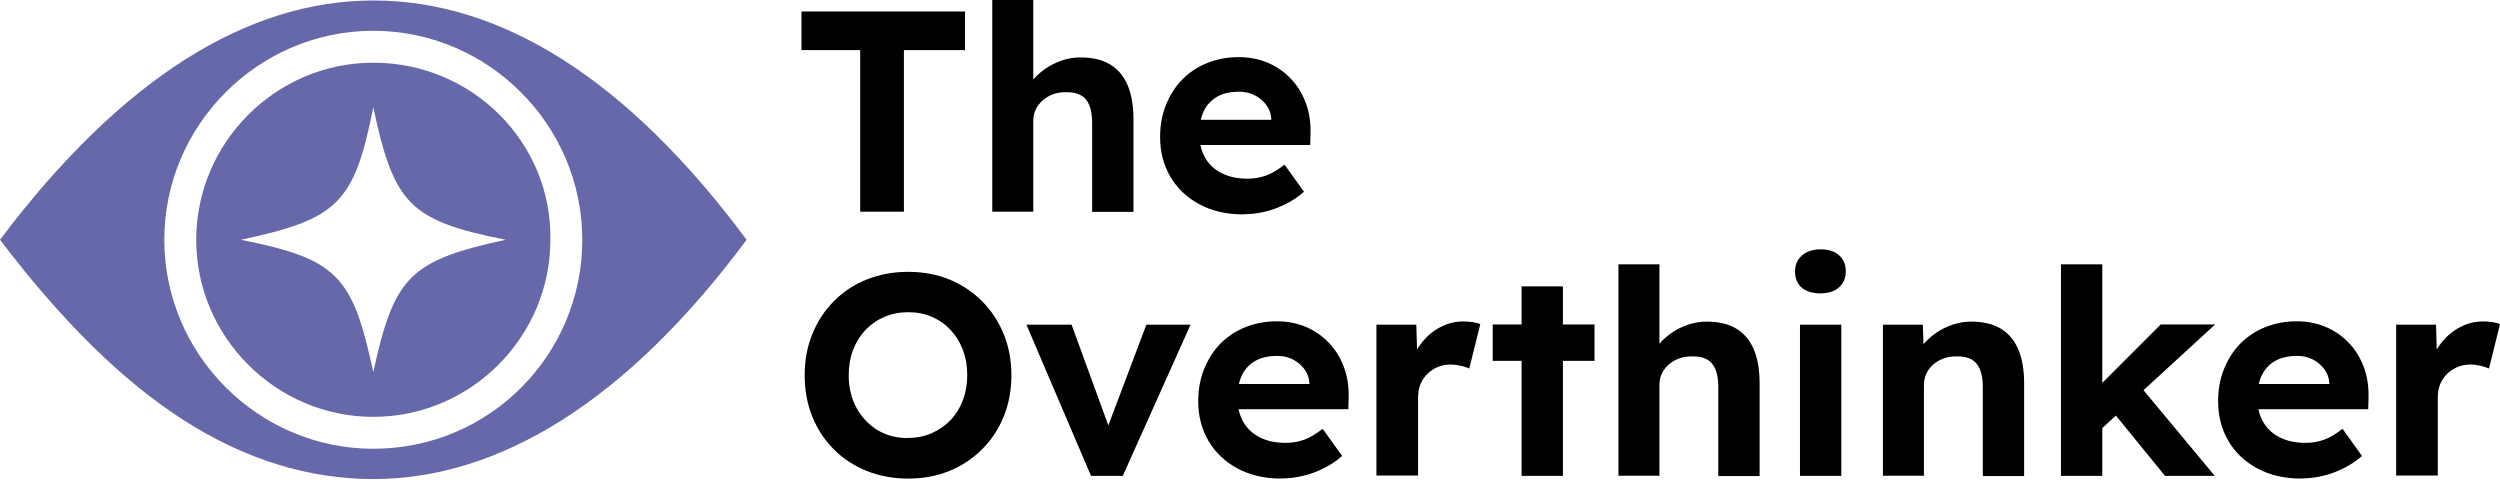
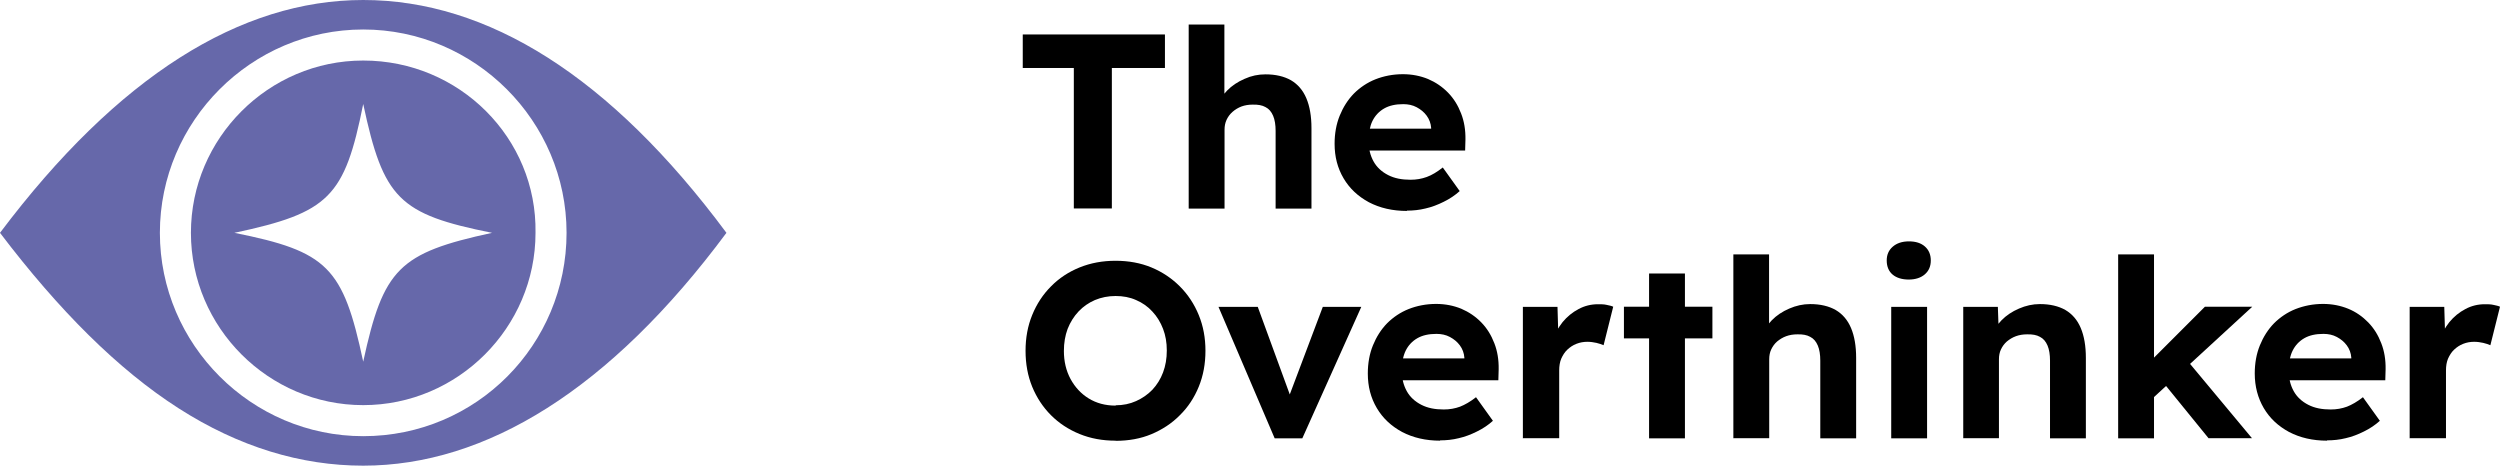
- <svg xmlns="http://www.w3.org/2000/svg" id="Layer_1" width="156.71" height="30.03" viewBox="0 0 156.71 30.03">
+ <svg xmlns="http://www.w3.org/2000/svg" id="Layer_1" width="161.06" height="30" viewBox="0 0 161.06 30">
  <defs>
    <style>.cls-1{fill:#6668aa;}.cls-1,.cls-2{stroke-width:0px;}</style>
  </defs>
-   <path class="cls-1" d="m23.4,3.93c-6.1,0-11.1,5-11.1,11.1s5,11.1,11.1,11.1,11.1-5,11.1-11.1c.1-6.1-4.9-11.1-11.1-11.1Zm0,19.4c-1.3-6.1-2.3-7.1-8.3-8.3,6.1-1.3,7.1-2.3,8.3-8.3,1.3,6.1,2.3,7.1,8.3,8.3-6,1.3-7,2.3-8.3,8.3Z" />
-   <path class="cls-1" d="m23.4.03C15.5.03,7.6,4.93,0,15.03c3.8,5,7.6,8.8,11.5,11.3,3.9,2.5,7.9,3.7,11.9,3.7,7.9,0,15.9-4.9,23.4-15C39.3,4.93,31.4.03,23.4.03Zm0,28.1c-7.2,0-13.1-5.9-13.1-13.1S16.2,1.93,23.4,1.93s13.1,5.9,13.1,13.1-5.8,13.1-13.1,13.1Z" />
-   <path class="cls-2" d="m53.92,13.26V3.14h-3.68V.72h10.25v2.42h-3.83v10.13h-2.74Z" />
-   <path class="cls-2" d="m62.2,13.26V0h2.57v5.72l-.51.22c.12-.43.36-.82.71-1.17.35-.35.77-.64,1.26-.85.49-.22.99-.32,1.51-.32.73,0,1.34.14,1.83.43.49.29.86.72,1.11,1.3.25.58.37,1.3.37,2.16v5.79h-2.59v-5.61c0-.43-.06-.79-.18-1.08-.12-.29-.3-.5-.55-.63-.24-.13-.55-.19-.93-.18-.29,0-.56.04-.8.13-.24.09-.46.22-.65.39s-.33.36-.43.57c-.1.22-.15.45-.15.72v5.68h-2.59Z" />
-   <path class="cls-2" d="m77.94,13.44c-1.05,0-1.96-.21-2.75-.63-.78-.42-1.39-.99-1.82-1.72-.43-.73-.65-1.56-.65-2.49,0-.74.12-1.42.37-2.03s.58-1.14,1.02-1.59c.44-.44.96-.79,1.56-1.03.6-.24,1.26-.37,1.98-.37.66,0,1.26.12,1.81.35.55.23,1.03.56,1.44.99.41.42.72.92.94,1.5.22.57.32,1.2.31,1.88l-.02.79h-7.75l-.42-1.58h6.04l-.31.32v-.38c-.02-.33-.13-.63-.32-.88s-.43-.45-.72-.6c-.29-.15-.61-.22-.97-.22-.55,0-1.01.1-1.38.31s-.65.51-.84.9c-.19.39-.28.87-.28,1.44s.12,1.05.36,1.48.59.75,1.05.98c.46.23.99.34,1.61.34.43,0,.81-.07,1.17-.2s.74-.36,1.15-.68l1.22,1.7c-.34.3-.72.56-1.15.77-.42.21-.86.38-1.31.48-.45.11-.9.16-1.35.16Z" />
-   <path class="cls-2" d="m56.93,30c-.94,0-1.8-.16-2.6-.48-.8-.32-1.48-.77-2.06-1.35-.58-.58-1.03-1.26-1.35-2.05-.32-.79-.48-1.66-.48-2.6s.16-1.79.48-2.58c.32-.79.77-1.48,1.35-2.06.58-.59,1.26-1.04,2.06-1.36.8-.32,1.66-.48,2.6-.48s1.8.16,2.58.48,1.47.78,2.05,1.36c.58.58,1.04,1.28,1.36,2.07s.48,1.65.48,2.57-.16,1.79-.48,2.58c-.32.79-.77,1.48-1.36,2.06-.58.59-1.27,1.04-2.05,1.36s-1.64.48-2.58.48Zm0-2.55c.54,0,1.03-.1,1.48-.3.45-.2.84-.47,1.18-.82.33-.35.59-.77.77-1.25.18-.48.27-1,.27-1.58s-.09-1.08-.27-1.56c-.18-.48-.44-.9-.77-1.25-.33-.36-.73-.64-1.18-.83-.45-.2-.94-.29-1.48-.29s-1.03.1-1.49.29c-.46.2-.85.47-1.19.83s-.59.77-.78,1.25c-.18.48-.27,1.01-.27,1.59,0,.75.16,1.42.48,2.02.32.59.76,1.06,1.31,1.4.55.34,1.19.51,1.92.51Z" />
-   <path class="cls-2" d="m68.39,29.83l-4.05-9.48h2.83l2.57,7.04-.58.11,2.7-7.15h2.77l-4.25,9.48h-1.99Z" />
-   <path class="cls-2" d="m80.33,30c-1.05,0-1.96-.21-2.75-.63-.78-.42-1.39-.99-1.82-1.72-.43-.73-.65-1.56-.65-2.49,0-.74.12-1.42.37-2.03s.58-1.14,1.02-1.59c.44-.44.96-.79,1.56-1.03.6-.24,1.26-.37,1.98-.37.66,0,1.26.12,1.81.35.55.23,1.03.56,1.44.99.41.42.72.92.94,1.5.22.57.32,1.2.31,1.88l-.02.79h-7.75l-.42-1.58h6.04l-.31.32v-.38c-.02-.33-.13-.63-.32-.88s-.43-.45-.72-.6-.61-.22-.97-.22c-.55,0-1.01.1-1.38.31s-.65.51-.84.9c-.19.39-.28.87-.28,1.44s.12,1.05.36,1.48c.24.42.59.75,1.05.98.46.23.99.34,1.61.34.43,0,.81-.07,1.17-.2.35-.13.74-.36,1.15-.68l1.22,1.7c-.34.3-.72.56-1.15.77-.42.21-.86.38-1.31.48-.45.11-.9.16-1.35.16Z" />
-   <path class="cls-2" d="m86.28,29.83v-9.48h2.5l.09,3.05-.44-.65c.16-.48.4-.91.72-1.31.32-.39.7-.71,1.15-.94.44-.23.91-.35,1.4-.35.22,0,.42.01.61.04.19.03.35.07.48.13l-.69,2.78c-.13-.06-.31-.12-.52-.17s-.43-.08-.65-.08c-.28,0-.54.05-.79.15-.25.1-.47.25-.66.43s-.33.4-.44.65c-.1.25-.15.53-.15.84v4.89h-2.61Z" />
-   <path class="cls-2" d="m93.57,22.62v-2.28h6.38v2.28h-6.38Zm1.81,7.21v-11.88h2.59v11.88h-2.59Z" />
-   <path class="cls-2" d="m101.45,29.83v-13.26h2.57v5.72l-.51.21c.12-.43.36-.82.71-1.17s.77-.64,1.26-.85c.49-.21.99-.32,1.51-.32.73,0,1.34.14,1.83.43.49.29.86.72,1.11,1.3.25.58.37,1.3.37,2.16v5.79h-2.59v-5.61c0-.43-.06-.79-.18-1.08-.12-.29-.3-.5-.55-.63-.24-.13-.55-.19-.93-.18-.29,0-.56.04-.8.13s-.46.22-.65.38c-.19.17-.33.36-.43.57-.1.21-.15.45-.15.72v5.68h-2.59Z" />
-   <path class="cls-2" d="m114.11,18.39c-.5,0-.89-.12-1.17-.36-.28-.24-.42-.58-.42-1.02,0-.41.14-.74.43-.99.29-.26.68-.39,1.18-.39s.87.12,1.15.37c.28.25.42.58.42,1.01s-.14.75-.42,1c-.28.25-.67.38-1.17.38Zm-1.28,11.44v-9.48h2.59v9.48h-2.59Z" />
-   <path class="cls-2" d="m118.03,29.83v-9.48h2.5l.07,1.94-.51.21c.12-.43.36-.82.71-1.17s.77-.64,1.26-.85c.49-.21.99-.32,1.51-.32.73,0,1.34.14,1.83.43.49.29.86.72,1.11,1.3.25.58.37,1.3.37,2.16v5.79h-2.59v-5.61c0-.43-.06-.79-.18-1.08-.12-.29-.3-.5-.55-.63-.24-.13-.55-.19-.93-.18-.29,0-.56.04-.8.13s-.46.22-.65.38c-.19.17-.33.36-.43.57-.1.21-.15.45-.15.72v5.68h-2.59Z" />
-   <path class="cls-2" d="m129.19,29.83v-13.26h2.59v13.26h-2.59Zm2.44-2.85l-.71-2.12,4.52-4.52h3.41l-7.22,6.63Zm4.08,2.85l-3.46-4.25,1.84-1.45,4.74,5.7h-3.12Z" />
-   <path class="cls-2" d="m144.26,30c-1.05,0-1.96-.21-2.75-.63-.78-.42-1.39-.99-1.82-1.72-.43-.73-.65-1.56-.65-2.49,0-.74.12-1.42.37-2.03s.58-1.14,1.02-1.59c.44-.44.96-.79,1.56-1.03.6-.24,1.26-.37,1.98-.37.66,0,1.26.12,1.81.35.55.23,1.03.56,1.44.99.41.42.72.92.94,1.5.22.57.32,1.2.31,1.88l-.02.79h-7.75l-.42-1.58h6.04l-.31.32v-.38c-.02-.33-.13-.63-.32-.88s-.43-.45-.72-.6-.61-.22-.97-.22c-.55,0-1.01.1-1.38.31s-.65.51-.84.9c-.19.39-.28.87-.28,1.44s.12,1.05.36,1.48c.24.42.59.75,1.05.98.46.23.99.34,1.61.34.43,0,.81-.07,1.17-.2.35-.13.74-.36,1.15-.68l1.22,1.7c-.34.3-.72.56-1.15.77-.42.21-.86.38-1.31.48-.45.11-.9.16-1.35.16Z" />
-   <path class="cls-2" d="m150.2,29.83v-9.48h2.5l.09,3.05-.44-.65c.16-.48.4-.91.72-1.31.32-.39.7-.71,1.15-.94.44-.23.91-.35,1.4-.35.22,0,.42.01.61.04.19.03.35.07.48.13l-.69,2.78c-.13-.06-.31-.12-.52-.17s-.43-.08-.65-.08c-.28,0-.54.05-.79.15-.25.1-.47.25-.66.43s-.33.4-.44.65c-.1.25-.15.53-.15.84v4.89h-2.61Z" />
+   <path class="cls-1" d="m23.4,3.9c-6.1,0-11.1,5-11.1,11.1s5,11.1,11.1,11.1,11.1-5,11.1-11.1c.1-6.1-4.9-11.1-11.1-11.1Zm0,19.4c-1.3-6.1-2.3-7.1-8.3-8.3,6.1-1.3,7.1-2.3,8.3-8.3,1.3,6.1,2.3,7.1,8.3,8.3-6,1.3-7,2.3-8.3,8.3Z" />
+   <path class="cls-1" d="m23.4,0C15.5,0,7.6,4.9,0,15c3.8,5,7.6,8.8,11.5,11.3,3.9,2.5,7.9,3.7,11.9,3.7,7.9,0,15.9-4.9,23.4-15C39.3,4.9,31.4,0,23.4,0Zm0,28.1c-7.2,0-13.1-5.9-13.1-13.1S16.2,1.9,23.4,1.9s13.1,5.9,13.1,13.1-5.8,13.1-13.1,13.1Z" />
+   <path class="cls-2" d="m69.18,13.43V4.38h-3.29v-2.16h9.16v2.16h-3.42v9.05h-2.45,0Z" />
+   <path class="cls-2" d="m76.58,13.43V1.58h2.3v5.11l-.46.2c.11-.38.32-.73.63-1.05s.69-.57,1.13-.76c.44-.2.88-.29,1.35-.29.65,0,1.2.13,1.64.38.44.26.77.64.99,1.16s.33,1.16.33,1.93v5.18h-2.31v-5.01c0-.38-.05-.71-.16-.97s-.27-.45-.49-.56c-.21-.12-.49-.17-.83-.16-.26,0-.5.04-.72.12-.21.08-.41.2-.58.35s-.29.32-.38.51c-.09.2-.13.4-.13.64v5.08h-2.31.02Z" />
+   <path class="cls-2" d="m90.65,13.59c-.94,0-1.75-.19-2.46-.56-.7-.38-1.24-.88-1.63-1.54s-.58-1.39-.58-2.23c0-.66.11-1.27.33-1.81s.52-1.02.91-1.42c.39-.39.86-.71,1.39-.92s1.13-.33,1.77-.33c.59,0,1.13.11,1.62.31.49.21.92.5,1.29.88.37.38.64.82.84,1.34.2.51.29,1.07.28,1.68l-.02.71h-6.93l-.38-1.41h5.4l-.28.29v-.34c-.02-.29-.12-.56-.29-.79s-.38-.4-.64-.54-.55-.2-.87-.2c-.49,0-.9.09-1.23.28s-.58.46-.75.8c-.17.35-.25.78-.25,1.29s.11.94.32,1.32.53.67.94.88c.41.21.88.3,1.44.3.38,0,.72-.06,1.05-.18s.66-.32,1.03-.61l1.09,1.52c-.3.27-.64.5-1.03.69-.38.19-.77.34-1.17.43-.4.1-.8.14-1.21.14h0Z" />
+   <path class="cls-2" d="m71.87,28.39c-.84,0-1.61-.14-2.32-.43s-1.32-.69-1.84-1.21-.92-1.13-1.21-1.83c-.29-.71-.43-1.48-.43-2.32s.14-1.6.43-2.31c.29-.71.69-1.32,1.21-1.84.52-.53,1.13-.93,1.84-1.22.72-.29,1.48-.43,2.32-.43s1.61.14,2.31.43,1.31.7,1.83,1.22c.52.52.93,1.14,1.22,1.85s.43,1.47.43,2.3-.14,1.6-.43,2.31c-.29.71-.69,1.32-1.22,1.84-.52.53-1.14.93-1.83,1.22s-1.47.43-2.31.43Zm0-2.28c.48,0,.92-.09,1.32-.27.4-.18.75-.42,1.05-.73.29-.31.53-.69.69-1.12s.24-.89.24-1.41-.08-.97-.24-1.39-.39-.8-.69-1.12c-.29-.32-.65-.57-1.05-.74-.4-.18-.84-.26-1.32-.26s-.92.09-1.33.26c-.41.18-.76.42-1.06.74s-.53.69-.7,1.12c-.16.43-.24.9-.24,1.42,0,.67.14,1.27.43,1.81.29.53.68.95,1.17,1.25.49.3,1.06.46,1.72.46h.02Z" />
+   <path class="cls-2" d="m82.12,28.24l-3.62-8.47h2.53l2.3,6.29-.52.1,2.41-6.39h2.48l-3.8,8.47s-1.78,0-1.78,0Z" />
+   <path class="cls-2" d="m92.79,28.39c-.94,0-1.75-.19-2.46-.56-.7-.38-1.24-.88-1.63-1.54s-.58-1.39-.58-2.23c0-.66.11-1.27.33-1.81s.52-1.02.91-1.42c.39-.39.86-.71,1.39-.92s1.13-.33,1.77-.33c.59,0,1.13.11,1.62.31.49.21.92.5,1.29.88.37.38.64.82.84,1.34.2.51.29,1.07.28,1.68l-.02.71h-6.93l-.38-1.41h5.4l-.28.29v-.34c-.02-.29-.12-.56-.29-.79s-.38-.4-.64-.54-.55-.2-.87-.2c-.49,0-.9.09-1.23.28s-.58.46-.75.8c-.17.35-.25.78-.25,1.29s.11.94.32,1.32c.21.38.53.67.94.88.41.21.88.3,1.44.3.38,0,.72-.06,1.05-.18.31-.12.66-.32,1.03-.61l1.09,1.52c-.3.27-.64.5-1.03.69-.38.19-.77.34-1.17.43-.4.1-.8.14-1.21.14h0Z" />
+   <path class="cls-2" d="m98.11,28.24v-8.47h2.23l.08,2.73-.39-.58c.14-.43.36-.81.64-1.17.29-.35.63-.63,1.03-.84.39-.21.81-.31,1.25-.31.2,0,.38,0,.55.04s.31.06.43.12l-.62,2.48c-.12-.05-.28-.11-.46-.15s-.38-.07-.58-.07c-.25,0-.48.04-.71.13s-.42.22-.59.38-.29.36-.39.58c-.09.22-.13.47-.13.75v4.37h-2.33v.02Z" />
+   <path class="cls-2" d="m104.62,21.8v-2.04h5.7v2.04h-5.7Zm1.62,6.44v-10.62h2.31v10.62h-2.31Z" />
+   <path class="cls-2" d="m111.67,28.24v-11.85h2.3v5.11l-.46.19c.11-.38.32-.73.63-1.05s.69-.57,1.13-.76c.44-.19.88-.29,1.35-.29.65,0,1.2.13,1.64.38.44.26.77.64.99,1.16s.33,1.16.33,1.93v5.18h-2.31v-5.01c0-.38-.05-.71-.16-.97-.11-.26-.27-.45-.49-.56-.21-.12-.49-.17-.83-.16-.26,0-.5.04-.72.12s-.41.2-.58.34c-.17.15-.29.32-.38.51s-.13.4-.13.64v5.08h-2.31.02Z" />
+   <path class="cls-2" d="m122.98,18.01c-.45,0-.8-.11-1.05-.32s-.38-.52-.38-.91c0-.37.13-.66.38-.88.26-.23.61-.35,1.05-.35s.78.11,1.03.33.38.52.38.9-.13.67-.38.89-.6.34-1.05.34Zm-1.14,10.23v-8.47h2.31v8.47h-2.31Z" />
+   <path class="cls-2" d="m126.48,28.24v-8.47h2.23l.06,1.73-.46.19c.11-.38.32-.73.63-1.05s.69-.57,1.13-.76c.44-.19.88-.29,1.35-.29.65,0,1.2.13,1.64.38.44.26.77.64.99,1.16s.33,1.16.33,1.93v5.18h-2.31v-5.01c0-.38-.05-.71-.16-.97-.11-.26-.27-.45-.49-.56-.21-.12-.49-.17-.83-.16-.26,0-.5.04-.72.12s-.41.2-.58.34c-.17.15-.29.32-.38.51s-.13.4-.13.64v5.08h-2.31.02Z" />
+   <path class="cls-2" d="m136.46,28.24v-11.85h2.31v11.85h-2.31Zm2.18-2.55l-.63-1.89,4.04-4.04h3.05l-6.45,5.93h0Zm3.65,2.55l-3.09-3.8,1.64-1.3,4.24,5.09s-2.79,0-2.79,0Z" />
+   <path class="cls-2" d="m149.93,28.39c-.94,0-1.75-.19-2.46-.56-.7-.38-1.24-.88-1.63-1.54-.38-.65-.58-1.39-.58-2.23,0-.66.11-1.27.33-1.81s.52-1.02.91-1.42c.39-.39.86-.71,1.39-.92.54-.21,1.13-.33,1.77-.33.59,0,1.13.11,1.62.31s.92.5,1.29.88c.37.38.64.82.84,1.34.2.51.29,1.07.28,1.68l-.02.71h-6.93l-.38-1.41h5.4l-.28.29v-.34c-.02-.29-.12-.56-.29-.79s-.38-.4-.64-.54-.55-.2-.87-.2c-.49,0-.9.09-1.23.28s-.58.46-.75.8-.25.78-.25,1.29.11.94.32,1.32c.21.38.53.67.94.88s.88.3,1.44.3c.38,0,.72-.06,1.05-.18.31-.12.66-.32,1.03-.61l1.09,1.52c-.3.27-.64.5-1.03.69-.38.19-.77.34-1.17.43-.4.1-.8.14-1.21.14h0Z" />
+   <path class="cls-2" d="m155.24,28.24v-8.47h2.23l.08,2.73-.39-.58c.14-.43.36-.81.64-1.17.29-.35.63-.63,1.03-.84.39-.21.81-.31,1.25-.31.2,0,.38,0,.55.04s.31.06.43.12l-.62,2.48c-.12-.05-.28-.11-.46-.15s-.38-.07-.58-.07c-.25,0-.48.04-.71.13s-.42.22-.59.38-.29.36-.39.58c-.09.22-.13.47-.13.75v4.37h-2.33v.02Z" />
</svg>
